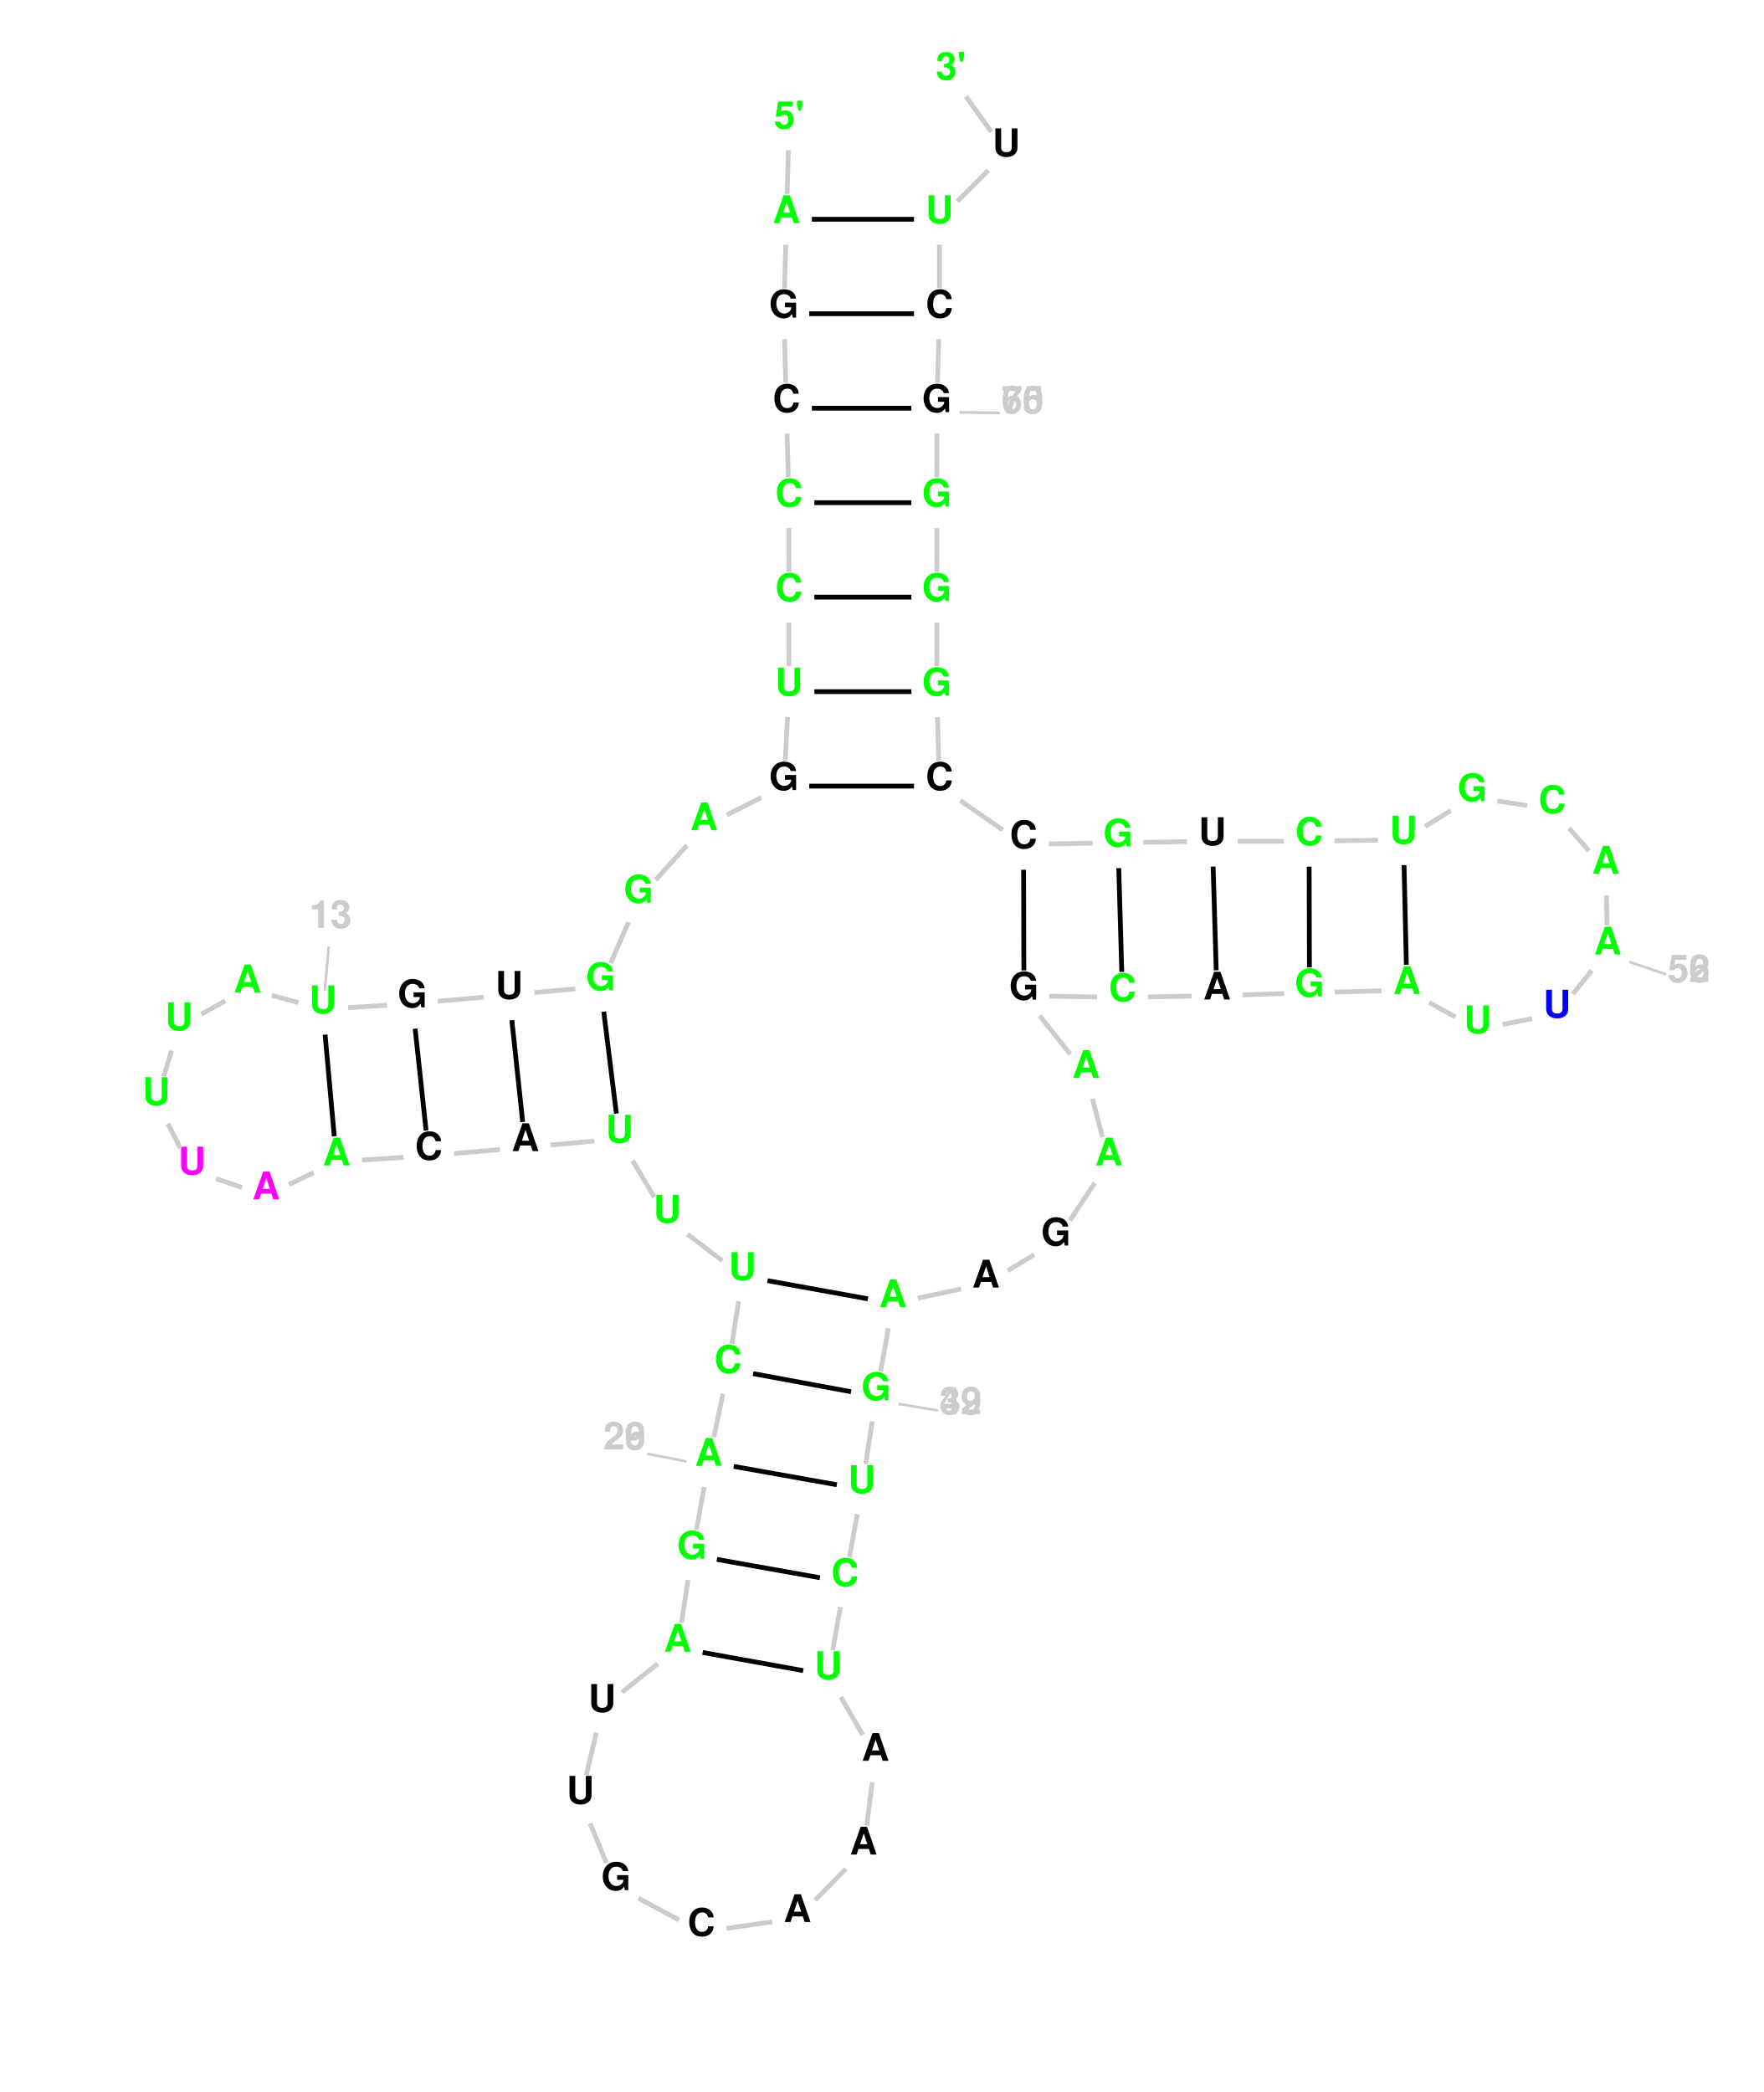
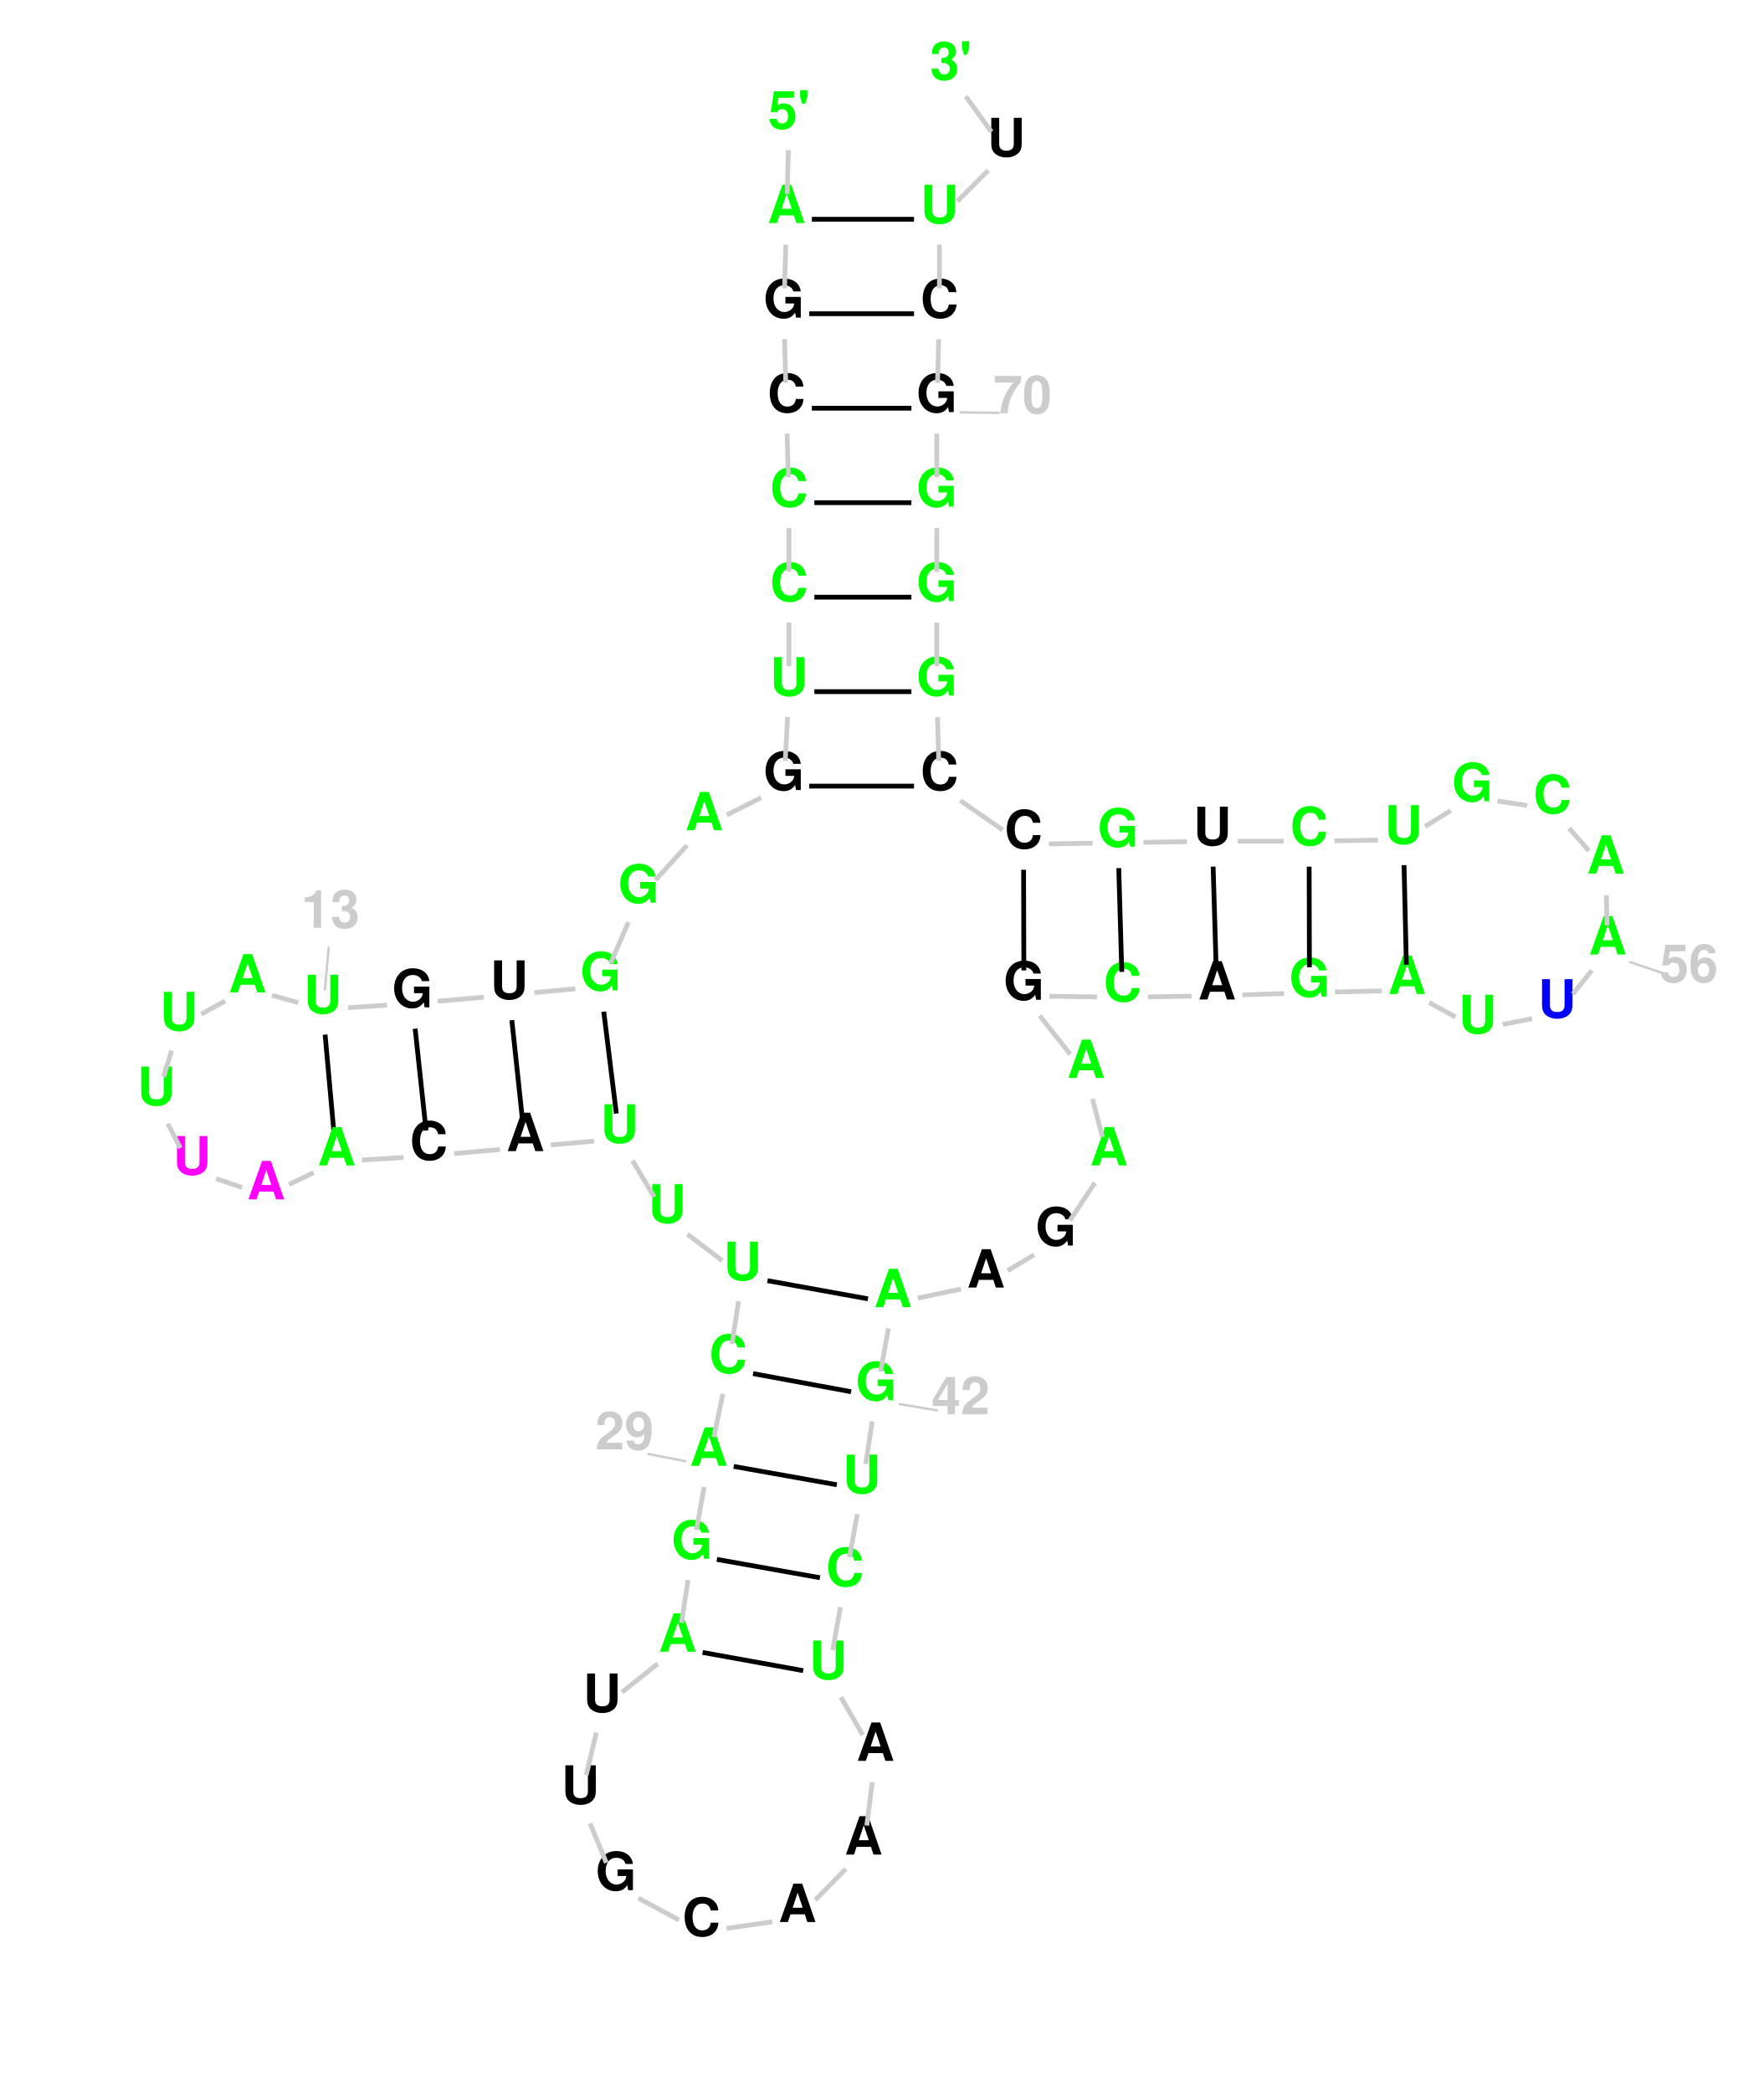
<svg xmlns="http://www.w3.org/2000/svg" width="564.568" height="669.596">
-   <g>
-     <style type="text/css">
+   <g id="r2dt-URS0000247C4D_392897-M_Cys">
+     <g>
+       <style type="text/css">

- 
- circle.red {stroke: rgb(255, 0, 255); fill: none; }
- circle.green {stroke: rgb(0, 255, 0); fill: none; }
- circle.blue {stroke: rgb(0, 0, 255); fill: none; }
- circle.black {stroke: rgb(0, 0, 0); fill: none; }
- circle.gray {stroke: rgb(204, 204, 204); fill: none; }
- circle.brown {stroke: rgb(211.65, 104.55, 30.6); fill: none; }
- line.red {stroke: rgb(255, 0, 255); stroke-width: 1.525; }
- line.green {stroke: rgb(0, 255, 0); stroke-width: 1.525; }
- line.blue {stroke: rgb(0, 0, 255); stroke-width: 1.525; }
- line.black {stroke: rgb(0, 0, 0); stroke-width: 1.525; }
- line.gray {stroke: rgb(204, 204, 204); stroke-width: 1.525; }
- line.brown {stroke: rgb(211.65, 104.55, 30.6); stroke-width: 1.525; }
- line {stroke: rgb(0, 0, 0); }
- text.red {fill: rgb(255, 0, 255); font-size: 12.197px; font-weight: bold; font-family: Helvetica; }
- text.green {fill: rgb(0, 255, 0); font-size: 12.197px; font-weight: bold; font-family: Helvetica; }
- text.blue {fill: rgb(0, 0, 255); font-size: 12.197px; font-weight: bold; font-family: Helvetica; }
- text.black {fill: rgb(0, 0, 0); font-size: 12.197px; font-weight: bold; font-family: Helvetica; }
- text.gray {fill: rgb(204, 204, 204); font-size: 12.197px; font-weight: bold; font-family: Helvetica; }
- text.brown {fill: rgb(211.65, 104.55, 30.6); font-size: 12.197px; font-weight: bold; font-family: Helvetica; }
- text {fill: rgb(0, 0, 0); font-size: 12.197px; font-weight: bold; font-family: Helvetica; text-anchor: middle; alignment-baseline: middle; }
- 
- .pseudoknot_connection{stroke-linecap: round; stroke-opacity: 0.2; stroke-width: 1.5; }
- .pseudoknot_segment1{stroke-linecap: round; stroke-opacity: 0.4; stroke-width: 12.197; }
- .pseudoknot_segment2{stroke-linecap: round; stroke-opacity: 0.4; stroke-width: 12.197; }
- line.numbering-line{stroke: rgb(204, 204, 204); stroke-width: 0.762; }
- line.predicted{stroke: rgb(0, 0, 0); stroke-dasharray: 2; }
- polyline{fill: none; stroke-linejoin: round; }
- sequential{visibility: hidden; }
- text.numbering-label{fill: rgb(204, 204, 204); }
+ #r2dt-URS0000247C4D_392897-M_Cys circle.red{stroke: rgb(255, 0, 255); fill: none; }#r2dt-URS0000247C4D_392897-M_Cys circle.green{stroke: rgb(0, 255, 0); fill: none; }#r2dt-URS0000247C4D_392897-M_Cys circle.blue{stroke: rgb(0, 0, 255); fill: none; }#r2dt-URS0000247C4D_392897-M_Cys circle.black{stroke: rgb(0, 0, 0); fill: none; }#r2dt-URS0000247C4D_392897-M_Cys circle.gray{stroke: rgb(204, 204, 204); fill: none; }#r2dt-URS0000247C4D_392897-M_Cys circle.brown{stroke: rgb(211.65, 104.55, 30.6); fill: none; }#r2dt-URS0000247C4D_392897-M_Cys line.red{stroke: rgb(255, 0, 255); stroke-width: 1.525; }#r2dt-URS0000247C4D_392897-M_Cys line.green{stroke: rgb(0, 255, 0); stroke-width: 1.525; }#r2dt-URS0000247C4D_392897-M_Cys line.blue{stroke: rgb(0, 0, 255); stroke-width: 1.525; }#r2dt-URS0000247C4D_392897-M_Cys line.black{stroke: rgb(0, 0, 0); stroke-width: 1.525; }#r2dt-URS0000247C4D_392897-M_Cys line.gray{stroke: rgb(204, 204, 204); stroke-width: 1.525; }#r2dt-URS0000247C4D_392897-M_Cys line.brown{stroke: rgb(211.65, 104.55, 30.6); stroke-width: 1.525; }#r2dt-URS0000247C4D_392897-M_Cys line{stroke: rgb(0, 0, 0); }#r2dt-URS0000247C4D_392897-M_Cys text.red{fill: rgb(255, 0, 255); font-size: 16.841px; font-weight: bold; font-family: Helvetica; }#r2dt-URS0000247C4D_392897-M_Cys text.green{fill: rgb(0, 255, 0); font-size: 16.841px; font-weight: bold; font-family: Helvetica; }#r2dt-URS0000247C4D_392897-M_Cys text.blue{fill: rgb(0, 0, 255); font-size: 16.841px; font-weight: bold; font-family: Helvetica; }#r2dt-URS0000247C4D_392897-M_Cys text.black{fill: rgb(0, 0, 0); font-size: 16.841px; font-weight: bold; font-family: Helvetica; }#r2dt-URS0000247C4D_392897-M_Cys text.gray{fill: rgb(204, 204, 204); font-size: 16.841px; font-weight: bold; font-family: Helvetica; }#r2dt-URS0000247C4D_392897-M_Cys text.brown{fill: rgb(211.65, 104.55, 30.6); font-size: 16.841px; font-weight: bold; font-family: Helvetica; }#r2dt-URS0000247C4D_392897-M_Cys text{fill: rgb(0, 0, 0); font-size: 16.841px; font-weight: bold; font-family: Helvetica; text-anchor: middle; alignment-baseline: middle; }#r2dt-URS0000247C4D_392897-M_Cys .pseudoknot_connection{stroke-linecap: round; stroke-opacity: 0.2; stroke-width: 1.5; }#r2dt-URS0000247C4D_392897-M_Cys .pseudoknot_segment1{stroke-linecap: round; stroke-opacity: 0.4; stroke-width: 12.197; }#r2dt-URS0000247C4D_392897-M_Cys .pseudoknot_segment2{stroke-linecap: round; stroke-opacity: 0.4; stroke-width: 12.197; }#r2dt-URS0000247C4D_392897-M_Cys .sequential{visibility: hidden; }#r2dt-URS0000247C4D_392897-M_Cys line.numbering-line{stroke: rgb(204, 204, 204); stroke-width: 0.762; }#r2dt-URS0000247C4D_392897-M_Cys line.predicted{stroke: rgb(0, 0, 0); stroke-dasharray: 2; }#r2dt-URS0000247C4D_392897-M_Cys polyline{fill: none; stroke-linejoin: round; }#r2dt-URS0000247C4D_392897-M_Cys text.numbering-label{fill: rgb(204, 204, 204); }

</style>
-   </g>
-   <g>
-     <text x="252.563" y="41.149" class="green">5'</text>
-   </g>
-   <g>
-     <text x="251.723" y="71.396" class="green">A</text>
-   </g>
-   <g>
-     <line x1="259.854" y1="70.177" x2="292.552" y2="70.177" class="black" />
-   </g>
-   <g>
-     <text x="250.883" y="101.636" class="black">G</text>
-   </g>
-   <g>
-     <line x1="259.014" y1="100.417" x2="292.552" y2="100.417" class="black" />
-   </g>
-   <g>
-     <text x="251.723" y="131.876" class="black">C</text>
-   </g>
-   <g>
-     <line x1="259.854" y1="130.657" x2="291.712" y2="130.657" class="black" />
-   </g>
-   <g>
-     <text x="252.523" y="162.116" class="green">C</text>
-   </g>
-   <g>
-     <line x1="260.654" y1="160.897" x2="291.712" y2="160.897" class="black" />
-   </g>
-   <g>
-     <text x="252.523" y="192.356" class="green">C</text>
-   </g>
-   <g>
-     <line x1="260.654" y1="191.137" x2="291.712" y2="191.137" class="black" />
-   </g>
-   <g>
-     <text x="252.523" y="222.596" class="green">U</text>
-   </g>
-   <g>
-     <line x1="260.654" y1="221.377" x2="291.712" y2="221.377" class="black" />
-   </g>
-   <g>
-     <text x="250.883" y="252.836" class="black">G</text>
-   </g>
-   <g>
-     <line x1="259.014" y1="251.617" x2="292.552" y2="251.617" class="black" />
-   </g>
-   <g>
-     <text x="225.363" y="265.756" class="green">A</text>
-   </g>
-   <g>
-     <text x="204.363" y="288.916" class="green">G</text>
-   </g>
-   <g>
-     <text x="192.243" y="316.956" class="green">G</text>
-   </g>
-   <g>
-     <line x1="193.243" y1="323.806" x2="197.283" y2="356.427" class="black" />
-   </g>
-   <g>
-     <text x="162.963" y="319.676" class="black">U</text>
-   </g>
-   <g>
-     <line x1="163.825" y1="326.542" x2="167.301" y2="359.131" class="black" />
-   </g>
-   <g>
-     <text x="132.003" y="322.396" class="black">G</text>
-   </g>
-   <g>
-     <line x1="132.872" y1="329.261" x2="136.374" y2="361.852" class="black" />
-   </g>
-   <g>
-     <text x="103.323" y="324.276" class="green">U</text>
-   </g>
-   <g>
-     <line x1="104.054" y1="331.155" x2="106.992" y2="363.718" class="black" />
-   </g>
-   <g>
-     <text x="105.774" y="296.943" class="numbering-label sequential">13</text>
-   </g>
-   <g>
-     <text x="105.774" y="296.943" class="numbering-label template">13</text>
-   </g>
-   <g>
-     <line x1="103.977" y1="316.988" x2="105.227" y2="303.042" class="numbering-line sequential" />
-   </g>
-   <g>
-     <line x1="103.977" y1="316.988" x2="105.227" y2="303.042" class="numbering-line template" />
-   </g>
-   <g>
-     <text x="79.198" y="317.661" class="green">A</text>
-   </g>
-   <g>
-     <text x="57.289" y="329.737" class="green">U</text>
-   </g>
-   <g>
-     <text x="50" y="353.667" class="green">U</text>
-   </g>
-   <g>
-     <text x="61.456" y="375.905" class="red">U</text>
-   </g>
-   <g>
-     <text x="85.172" y="383.863" class="red">A</text>
-   </g>
-   <g>
-     <text x="107.723" y="373.036" class="green">A</text>
-   </g>
-   <g>
-     <text x="137.243" y="371.156" class="black">C</text>
-   </g>
-   <g>
-     <text x="168.163" y="368.436" class="black">A</text>
-   </g>
-   <g>
-     <text x="198.283" y="365.716" class="green">U</text>
-   </g>
-   <g>
-     <text x="213.563" y="391.316" class="green">U</text>
-   </g>
-   <g>
-     <text x="237.643" y="409.676" class="green">U</text>
-   </g>
-   <g>
-     <line x1="245.644" y1="409.905" x2="277.802" y2="415.728" class="black" />
-   </g>
-   <g>
-     <text x="233.043" y="439.396" class="green">C</text>
-   </g>
-   <g>
-     <line x1="241.039" y1="439.656" x2="272.407" y2="445.458" class="black" />
-   </g>
-   <g>
-     <text x="226.843" y="469.156" class="green">A</text>
-   </g>
-   <g>
-     <line x1="234.849" y1="469.361" x2="267.838" y2="475.232" class="black" />
-   </g>
-   <g>
-     <text x="199.907" y="463.907" class="numbering-label sequential">26</text>
-   </g>
-   <g>
-     <text x="199.907" y="463.907" class="numbering-label template">29</text>
-   </g>
-   <g>
-     <line x1="219.66" y1="467.756" x2="207.225" y2="465.333" class="numbering-line sequential" />
-   </g>
-   <g>
-     <line x1="219.66" y1="467.756" x2="207.225" y2="465.333" class="numbering-line template" />
-   </g>
-   <g>
-     <text x="221.443" y="498.916" class="green">G</text>
-   </g>
-   <g>
-     <line x1="229.449" y1="499.121" x2="262.438" y2="504.992" class="black" />
-   </g>
-   <g>
-     <text x="216.883" y="528.676" class="green">A</text>
-   </g>
-   <g>
-     <line x1="224.884" y1="528.904" x2="257.082" y2="534.729" class="black" />
-   </g>
-   <g>
-     <text x="192.723" y="547.916" class="black">U</text>
-   </g>
-   <g>
-     <text x="185.763" y="577.316" class="black">U</text>
-   </g>
-   <g>
-     <text x="197.163" y="604.956" class="black">G</text>
-   </g>
-   <g>
-     <text x="224.483" y="619.596" class="black">C</text>
-   </g>
-   <g>
-     <text x="255.243" y="615.196" class="black">A</text>
-   </g>
-   <g>
-     <text x="276.403" y="593.596" class="black">A</text>
-   </g>
-   <g>
-     <text x="280.203" y="563.596" class="black">A</text>
-   </g>
-   <g>
-     <text x="265.083" y="537.396" class="green">U</text>
-   </g>
-   <g>
-     <text x="270.443" y="507.636" class="green">C</text>
-   </g>
-   <g>
-     <text x="275.843" y="477.876" class="green">U</text>
-   </g>
-   <g>
-     <text x="280.403" y="448.156" class="green">G</text>
-   </g>
-   <g>
-     <text x="307.469" y="452.689" class="numbering-label sequential">39</text>
-   </g>
-   <g>
-     <text x="307.469" y="452.689" class="numbering-label template">42</text>
-   </g>
-   <g>
-     <line x1="287.621" y1="449.365" x2="300.151" y2="451.463" class="numbering-line sequential" />
-   </g>
-   <g>
-     <line x1="287.621" y1="449.365" x2="300.151" y2="451.463" class="numbering-line template" />
-   </g>
-   <g>
-     <text x="285.803" y="418.396" class="green">A</text>
-   </g>
-   <g>
-     <text x="315.563" y="412.116" class="black">A</text>
-   </g>
-   <g>
-     <text x="337.963" y="398.636" class="black">G</text>
-   </g>
-   <g>
-     <text x="354.923" y="373.036" class="green">A</text>
-   </g>
-   <g>
-     <text x="347.603" y="345.036" class="green">A</text>
-   </g>
-   <g>
-     <text x="327.723" y="319.956" class="black">G</text>
-   </g>
-   <g>
-     <line x1="327.703" y1="310.605" x2="327.623" y2="278.388" class="black" />
-   </g>
-   <g>
-     <text x="359.283" y="320.436" class="green">C</text>
-   </g>
-   <g>
-     <line x1="359.047" y1="311.089" x2="358.08" y2="277.864" class="black" />
-   </g>
-   <g>
-     <text x="389.523" y="319.916" class="black">A</text>
-   </g>
-   <g>
-     <line x1="389.28" y1="310.569" x2="388.286" y2="277.384" class="black" />
-   </g>
-   <g>
-     <text x="419.123" y="318.956" class="green">G</text>
-   </g>
-   <g>
-     <line x1="419.103" y1="309.605" x2="419.023" y2="277.388" class="black" />
-   </g>
-   <g>
-     <text x="450.323" y="318.156" class="green">A</text>
-   </g>
-   <g>
-     <line x1="450.134" y1="308.808" x2="449.392" y2="276.906" class="black" />
-   </g>
-   <g>
-     <text x="472.967" y="330.691" class="green">U</text>
-   </g>
-   <g>
-     <text x="498.362" y="325.693" class="blue">U</text>
-   </g>
-   <g>
-     <text x="514.568" y="305.514" class="green">A</text>
-   </g>
-   <g>
-     <text x="540.559" y="314.32" class="numbering-label sequential">52</text>
-   </g>
-   <g>
-     <text x="540.559" y="314.32" class="numbering-label template">56</text>
-   </g>
-   <g>
-     <line x1="521.499" y1="307.862" x2="533.241" y2="311.841" class="numbering-line sequential" />
-   </g>
-   <g>
-     <line x1="521.499" y1="307.862" x2="533.241" y2="311.841" class="numbering-line template" />
-   </g>
-   <g>
-     <text x="513.966" y="279.639" class="green">A</text>
-   </g>
-   <g>
-     <text x="496.839" y="260.234" class="green">C</text>
-   </g>
-   <g>
-     <text x="471.24" y="256.423" class="green">G</text>
-   </g>
-   <g>
-     <text x="449.203" y="269.996" class="green">U</text>
-   </g>
-   <g>
-     <text x="419.003" y="270.476" class="green">C</text>
-   </g>
-   <g>
-     <text x="388.043" y="270.476" class="black">U</text>
-   </g>
-   <g>
-     <text x="357.843" y="270.956" class="green">G</text>
-   </g>
-   <g>
-     <text x="327.603" y="271.476" class="black">C</text>
-   </g>
-   <g>
-     <text x="300.683" y="252.836" class="black">C</text>
-   </g>
-   <g>
-     <text x="299.843" y="222.596" class="green">G</text>
-   </g>
-   <g>
-     <text x="299.843" y="192.356" class="green">G</text>
-   </g>
-   <g>
-     <text x="299.843" y="162.116" class="green">G</text>
-   </g>
-   <g>
-     <text x="299.843" y="131.876" class="black">G</text>
-   </g>
-   <g>
-     <text x="327.283" y="132.257" class="numbering-label sequential">65</text>
-   </g>
-   <g>
-     <text x="327.283" y="132.257" class="numbering-label template">70</text>
-   </g>
-   <g>
-     <line x1="307.16" y1="131.978" x2="319.965" y2="132.156" class="numbering-line sequential" />
-   </g>
-   <g>
-     <line x1="307.16" y1="131.978" x2="319.965" y2="132.156" class="numbering-line template" />
-   </g>
-   <g>
-     <text x="300.683" y="101.636" class="black">C</text>
-   </g>
-   <g>
-     <text x="300.683" y="71.396" class="green">U</text>
-   </g>
-   <g>
-     <text x="322.079" y="50" class="black">U</text>
-   </g>
-   <g>
-     <text x="304.357" y="25.474" class="green">3'</text>
-   </g>
-   <g>
-     <line x1="252.337" y1="48.057" x2="251.949" y2="62.049" class="gray" />
-   </g>
-   <g>
-     <line x1="251.497" y1="78.305" x2="251.109" y2="92.289" class="gray" />
-   </g>
-   <g>
-     <line x1="251.109" y1="108.545" x2="251.497" y2="122.529" class="gray" />
-   </g>
-   <g>
-     <line x1="251.938" y1="138.785" x2="252.308" y2="152.768" class="gray" />
-   </g>
-   <g>
-     <line x1="252.523" y1="169.028" x2="252.523" y2="183.005" class="gray" />
-   </g>
-   <g>
-     <line x1="252.523" y1="199.268" x2="252.523" y2="213.245" class="gray" />
-   </g>
-   <g>
-     <line x1="252.083" y1="229.496" x2="251.323" y2="243.497" class="gray" />
-   </g>
-   <g>
-     <line x1="243.629" y1="255.289" x2="232.618" y2="260.864" class="gray" />
-   </g>
-   <g>
-     <line x1="219.901" y1="270.56" x2="209.825" y2="281.673" class="gray" />
-   </g>
-   <g>
-     <line x1="201.137" y1="295.161" x2="195.469" y2="308.273" class="gray" />
-   </g>
-   <g>
-     <line x1="184.147" y1="316.489" x2="171.059" y2="317.705" class="gray" />
-   </g>
-   <g>
-     <line x1="154.863" y1="319.168" x2="140.103" y2="320.465" class="gray" />
-   </g>
-   <g>
-     <line x1="123.889" y1="321.709" x2="111.437" y2="322.525" class="gray" />
-   </g>
-   <g>
-     <line x1="95.481" y1="320.906" x2="87.04" y2="318.592" class="gray" />
-   </g>
-   <g>
-     <line x1="72.077" y1="320.367" x2="64.411" y2="324.592" class="gray" />
-   </g>
-   <g>
-     <line x1="54.92" y1="336.295" x2="52.369" y2="344.669" class="gray" />
-   </g>
-   <g>
-     <line x1="53.724" y1="359.675" x2="57.732" y2="367.457" class="gray" />
-   </g>
-   <g>
-     <line x1="69.165" y1="377.272" x2="77.463" y2="380.057" class="gray" />
-   </g>
-   <g>
-     <line x1="92.502" y1="379.124" x2="100.393" y2="375.336" class="gray" />
-   </g>
-   <g>
-     <line x1="115.838" y1="371.3" x2="129.128" y2="370.453" class="gray" />
-   </g>
-   <g>
-     <line x1="145.343" y1="369.224" x2="160.063" y2="367.929" class="gray" />
-   </g>
-   <g>
-     <line x1="176.261" y1="366.485" x2="190.185" y2="365.228" class="gray" />
-   </g>
-   <g>
-     <line x1="202.45" y1="371.479" x2="209.396" y2="383.115" class="gray" />
-   </g>
-   <g>
-     <line x1="220.029" y1="395.027" x2="231.177" y2="403.527" class="gray" />
-   </g>
-   <g>
-     <line x1="236.399" y1="416.492" x2="234.287" y2="430.141" class="gray" />
-   </g>
-   <g>
-     <line x1="231.385" y1="446.137" x2="228.501" y2="459.976" class="gray" />
-   </g>
-   <g>
-     <line x1="225.391" y1="475.937" x2="222.895" y2="489.696" class="gray" />
-   </g>
-   <g>
-     <line x1="220.212" y1="505.734" x2="218.115" y2="519.419" class="gray" />
-   </g>
-   <g>
-     <line x1="210.522" y1="532.522" x2="199.084" y2="541.631" class="gray" />
-   </g>
-   <g>
-     <line x1="190.85" y1="554.609" x2="187.636" y2="568.184" class="gray" />
-   </g>
-   <g>
-     <line x1="188.863" y1="583.614" x2="194.063" y2="596.22" class="gray" />
-   </g>
-   <g>
-     <line x1="204.33" y1="607.577" x2="217.316" y2="614.536" class="gray" />
-   </g>
-   <g>
-     <line x1="232.532" y1="617.225" x2="247.194" y2="615.128" class="gray" />
-   </g>
-   <g>
-     <line x1="260.933" y1="608.168" x2="270.713" y2="598.185" class="gray" />
-   </g>
-   <g>
-     <line x1="277.425" y1="584.31" x2="279.181" y2="570.443" class="gray" />
-   </g>
-   <g>
-     <line x1="276.139" y1="555.334" x2="269.147" y2="543.219" class="gray" />
-   </g>
-   <g>
-     <line x1="266.524" y1="528.174" x2="269.002" y2="514.419" class="gray" />
-   </g>
-   <g>
-     <line x1="271.895" y1="498.416" x2="274.391" y2="484.657" class="gray" />
-   </g>
-   <g>
-     <line x1="277.076" y1="468.62" x2="279.17" y2="454.974" class="gray" />
-   </g>
-   <g>
-     <line x1="281.855" y1="438.936" x2="284.351" y2="425.177" class="gray" />
-   </g>
-   <g>
-     <line x1="293.759" y1="415.498" x2="307.607" y2="412.576" class="gray" />
-   </g>
-   <g>
-     <line x1="322.53" y1="406.704" x2="330.996" y2="401.609" class="gray" />
-   </g>
-   <g>
-     <line x1="342.454" y1="390.638" x2="350.432" y2="378.595" class="gray" />
-   </g>
-   <g>
-     <line x1="352.866" y1="363.95" x2="349.66" y2="351.684" class="gray" />
-   </g>
-   <g>
-     <line x1="342.552" y1="337.445" x2="332.774" y2="325.109" class="gray" />
-   </g>
-   <g>
-     <line x1="335.853" y1="318.86" x2="351.153" y2="319.093" class="gray" />
-   </g>
-   <g>
-     <line x1="367.413" y1="319.077" x2="381.393" y2="318.836" class="gray" />
-   </g>
-   <g>
-     <line x1="397.65" y1="318.433" x2="410.996" y2="318" class="gray" />
-   </g>
-   <g>
-     <line x1="427.252" y1="317.528" x2="442.195" y2="317.145" class="gray" />
-   </g>
-   <g>
-     <line x1="457.437" y1="320.875" x2="465.853" y2="325.533" class="gray" />
-   </g>
-   <g>
-     <line x1="480.945" y1="327.901" x2="490.383" y2="326.044" class="gray" />
-   </g>
-   <g>
-     <line x1="503.453" y1="318.134" x2="509.476" y2="310.634" class="gray" />
-   </g>
-   <g>
-     <line x1="514.379" y1="296.165" x2="514.155" y2="286.548" class="gray" />
-   </g>
-   <g>
-     <line x1="508.585" y1="272.323" x2="502.22" y2="265.111" class="gray" />
-   </g>
-   <g>
-     <line x1="488.797" y1="257.817" x2="479.282" y2="256.401" class="gray" />
-   </g>
-   <g>
-     <line x1="464.317" y1="259.467" x2="456.126" y2="264.512" class="gray" />
-   </g>
-   <g>
-     <line x1="441.073" y1="268.906" x2="427.133" y2="269.127" class="gray" />
-   </g>
-   <g>
-     <line x1="410.872" y1="269.257" x2="396.174" y2="269.257" class="gray" />
-   </g>
-   <g>
-     <line x1="379.913" y1="269.386" x2="365.973" y2="269.607" class="gray" />
-   </g>
-   <g>
-     <line x1="349.713" y1="269.876" x2="335.733" y2="270.117" class="gray" />
-   </g>
-   <g>
-     <line x1="320.918" y1="265.628" x2="307.368" y2="256.246" class="gray" />
-   </g>
-   <g>
-     <line x1="300.457" y1="243.489" x2="300.069" y2="229.505" class="gray" />
-   </g>
-   <g>
-     <line x1="299.843" y1="213.245" x2="299.843" y2="199.268" class="gray" />
-   </g>
-   <g>
-     <line x1="299.843" y1="183.005" x2="299.843" y2="169.028" class="gray" />
-   </g>
-   <g>
-     <line x1="299.843" y1="152.765" x2="299.843" y2="138.788" class="gray" />
-   </g>
-   <g>
-     <line x1="300.069" y1="122.529" x2="300.457" y2="108.545" class="gray" />
-   </g>
-   <g>
-     <line x1="300.683" y1="92.285" x2="300.683" y2="78.308" class="gray" />
-   </g>
-   <g>
-     <line x1="306.433" y1="64.427" x2="316.33" y2="54.53" class="gray" />
-   </g>
-   <g>
-     <line x1="317.317" y1="42.19" x2="309.119" y2="30.845" class="gray" />
+     </g>
+     <g>
+       <text x="252.563" y="41.149" class="green">5'</text>
+     </g>
+     <g>
+       <text x="251.723" y="71.396" class="green">A</text>
+     </g>
+     <g>
+       <line x1="259.854" y1="70.177" x2="292.552" y2="70.177" class="black" />
+     </g>
+     <g>
+       <text x="250.883" y="101.636" class="black">G</text>
+     </g>
+     <g>
+       <line x1="259.014" y1="100.417" x2="292.552" y2="100.417" class="black" />
+     </g>
+     <g>
+       <text x="251.723" y="131.876" class="black">C</text>
+     </g>
+     <g>
+       <line x1="259.854" y1="130.657" x2="291.712" y2="130.657" class="black" />
+     </g>
+     <g>
+       <text x="252.523" y="162.116" class="green">C</text>
+     </g>
+     <g>
+       <line x1="260.654" y1="160.897" x2="291.712" y2="160.897" class="black" />
+     </g>
+     <g>
+       <text x="252.523" y="192.356" class="green">C</text>
+     </g>
+     <g>
+       <line x1="260.654" y1="191.137" x2="291.712" y2="191.137" class="black" />
+     </g>
+     <g>
+       <text x="252.523" y="222.596" class="green">U</text>
+     </g>
+     <g>
+       <line x1="260.654" y1="221.377" x2="291.712" y2="221.377" class="black" />
+     </g>
+     <g>
+       <text x="250.883" y="252.836" class="black">G</text>
+     </g>
+     <g>
+       <line x1="259.014" y1="251.617" x2="292.552" y2="251.617" class="black" />
+     </g>
+     <g>
+       <text x="225.363" y="265.756" class="green">A</text>
+     </g>
+     <g>
+       <text x="204.363" y="288.916" class="green">G</text>
+     </g>
+     <g>
+       <text x="192.243" y="316.956" class="green">G</text>
+     </g>
+     <g>
+       <line x1="193.243" y1="323.806" x2="197.283" y2="356.427" class="black" />
+     </g>
+     <g>
+       <text x="162.963" y="319.676" class="black">U</text>
+     </g>
+     <g>
+       <line x1="163.825" y1="326.542" x2="167.301" y2="359.131" class="black" />
+     </g>
+     <g>
+       <text x="132.003" y="322.396" class="black">G</text>
+     </g>
+     <g>
+       <line x1="132.872" y1="329.261" x2="136.374" y2="361.852" class="black" />
+     </g>
+     <g>
+       <text x="103.323" y="324.276" class="green">U</text>
+     </g>
+     <g>
+       <line x1="104.054" y1="331.155" x2="106.992" y2="363.718" class="black" />
+     </g>
+     <g>
+       <text x="105.774" y="296.943" class="numbering-label sequential">13</text>
+     </g>
+     <g>
+       <text x="105.774" y="296.943" class="numbering-label template">13</text>
+     </g>
+     <g>
+       <line x1="103.977" y1="316.988" x2="105.227" y2="303.042" class="numbering-line sequential" />
+     </g>
+     <g>
+       <line x1="103.977" y1="316.988" x2="105.227" y2="303.042" class="numbering-line template" />
+     </g>
+     <g>
+       <text x="79.198" y="317.661" class="green">A</text>
+     </g>
+     <g>
+       <text x="57.289" y="329.737" class="green">U</text>
+     </g>
+     <g>
+       <text x="50" y="353.667" class="green">U</text>
+     </g>
+     <g>
+       <text x="61.456" y="375.905" class="red">U</text>
+     </g>
+     <g>
+       <text x="85.172" y="383.863" class="red">A</text>
+     </g>
+     <g>
+       <text x="107.723" y="373.036" class="green">A</text>
+     </g>
+     <g>
+       <text x="137.243" y="371.156" class="black">C</text>
+     </g>
+     <g>
+       <text x="168.163" y="368.436" class="black">A</text>
+     </g>
+     <g>
+       <text x="198.283" y="365.716" class="green">U</text>
+     </g>
+     <g>
+       <text x="213.563" y="391.316" class="green">U</text>
+     </g>
+     <g>
+       <text x="237.643" y="409.676" class="green">U</text>
+     </g>
+     <g>
+       <line x1="245.644" y1="409.905" x2="277.802" y2="415.728" class="black" />
+     </g>
+     <g>
+       <text x="233.043" y="439.396" class="green">C</text>
+     </g>
+     <g>
+       <line x1="241.039" y1="439.656" x2="272.407" y2="445.458" class="black" />
+     </g>
+     <g>
+       <text x="226.843" y="469.156" class="green">A</text>
+     </g>
+     <g>
+       <line x1="234.849" y1="469.361" x2="267.838" y2="475.232" class="black" />
+     </g>
+     <g>
+       <text x="199.907" y="463.907" class="numbering-label sequential">26</text>
+     </g>
+     <g>
+       <text x="199.907" y="463.907" class="numbering-label template">29</text>
+     </g>
+     <g>
+       <line x1="219.66" y1="467.756" x2="207.225" y2="465.333" class="numbering-line sequential" />
+     </g>
+     <g>
+       <line x1="219.66" y1="467.756" x2="207.225" y2="465.333" class="numbering-line template" />
+     </g>
+     <g>
+       <text x="221.443" y="498.916" class="green">G</text>
+     </g>
+     <g>
+       <line x1="229.449" y1="499.121" x2="262.438" y2="504.992" class="black" />
+     </g>
+     <g>
+       <text x="216.883" y="528.676" class="green">A</text>
+     </g>
+     <g>
+       <line x1="224.884" y1="528.904" x2="257.082" y2="534.729" class="black" />
+     </g>
+     <g>
+       <text x="192.723" y="547.916" class="black">U</text>
+     </g>
+     <g>
+       <text x="185.763" y="577.316" class="black">U</text>
+     </g>
+     <g>
+       <text x="197.163" y="604.956" class="black">G</text>
+     </g>
+     <g>
+       <text x="224.483" y="619.596" class="black">C</text>
+     </g>
+     <g>
+       <text x="255.243" y="615.196" class="black">A</text>
+     </g>
+     <g>
+       <text x="276.403" y="593.596" class="black">A</text>
+     </g>
+     <g>
+       <text x="280.203" y="563.596" class="black">A</text>
+     </g>
+     <g>
+       <text x="265.083" y="537.396" class="green">U</text>
+     </g>
+     <g>
+       <text x="270.443" y="507.636" class="green">C</text>
+     </g>
+     <g>
+       <text x="275.843" y="477.876" class="green">U</text>
+     </g>
+     <g>
+       <text x="280.403" y="448.156" class="green">G</text>
+     </g>
+     <g>
+       <text x="307.469" y="452.689" class="numbering-label sequential">39</text>
+     </g>
+     <g>
+       <text x="307.469" y="452.689" class="numbering-label template">42</text>
+     </g>
+     <g>
+       <line x1="287.621" y1="449.365" x2="300.151" y2="451.463" class="numbering-line sequential" />
+     </g>
+     <g>
+       <line x1="287.621" y1="449.365" x2="300.151" y2="451.463" class="numbering-line template" />
+     </g>
+     <g>
+       <text x="285.803" y="418.396" class="green">A</text>
+     </g>
+     <g>
+       <text x="315.563" y="412.116" class="black">A</text>
+     </g>
+     <g>
+       <text x="337.963" y="398.636" class="black">G</text>
+     </g>
+     <g>
+       <text x="354.923" y="373.036" class="green">A</text>
+     </g>
+     <g>
+       <text x="347.603" y="345.036" class="green">A</text>
+     </g>
+     <g>
+       <text x="327.723" y="319.956" class="black">G</text>
+     </g>
+     <g>
+       <line x1="327.703" y1="310.605" x2="327.623" y2="278.388" class="black" />
+     </g>
+     <g>
+       <text x="359.283" y="320.436" class="green">C</text>
+     </g>
+     <g>
+       <line x1="359.047" y1="311.089" x2="358.08" y2="277.864" class="black" />
+     </g>
+     <g>
+       <text x="389.523" y="319.916" class="black">A</text>
+     </g>
+     <g>
+       <line x1="389.28" y1="310.569" x2="388.286" y2="277.384" class="black" />
+     </g>
+     <g>
+       <text x="419.123" y="318.956" class="green">G</text>
+     </g>
+     <g>
+       <line x1="419.103" y1="309.605" x2="419.023" y2="277.388" class="black" />
+     </g>
+     <g>
+       <text x="450.323" y="318.156" class="green">A</text>
+     </g>
+     <g>
+       <line x1="450.134" y1="308.808" x2="449.392" y2="276.906" class="black" />
+     </g>
+     <g>
+       <text x="472.967" y="330.691" class="green">U</text>
+     </g>
+     <g>
+       <text x="498.362" y="325.693" class="blue">U</text>
+     </g>
+     <g>
+       <text x="514.568" y="305.514" class="green">A</text>
+     </g>
+     <g>
+       <text x="540.559" y="314.32" class="numbering-label sequential">52</text>
+     </g>
+     <g>
+       <text x="540.559" y="314.32" class="numbering-label template">56</text>
+     </g>
+     <g>
+       <line x1="521.499" y1="307.862" x2="533.241" y2="311.841" class="numbering-line sequential" />
+     </g>
+     <g>
+       <line x1="521.499" y1="307.862" x2="533.241" y2="311.841" class="numbering-line template" />
+     </g>
+     <g>
+       <text x="513.966" y="279.639" class="green">A</text>
+     </g>
+     <g>
+       <text x="496.839" y="260.234" class="green">C</text>
+     </g>
+     <g>
+       <text x="471.24" y="256.423" class="green">G</text>
+     </g>
+     <g>
+       <text x="449.203" y="269.996" class="green">U</text>
+     </g>
+     <g>
+       <text x="419.003" y="270.476" class="green">C</text>
+     </g>
+     <g>
+       <text x="388.043" y="270.476" class="black">U</text>
+     </g>
+     <g>
+       <text x="357.843" y="270.956" class="green">G</text>
+     </g>
+     <g>
+       <text x="327.603" y="271.476" class="black">C</text>
+     </g>
+     <g>
+       <text x="300.683" y="252.836" class="black">C</text>
+     </g>
+     <g>
+       <text x="299.843" y="222.596" class="green">G</text>
+     </g>
+     <g>
+       <text x="299.843" y="192.356" class="green">G</text>
+     </g>
+     <g>
+       <text x="299.843" y="162.116" class="green">G</text>
+     </g>
+     <g>
+       <text x="299.843" y="131.876" class="black">G</text>
+     </g>
+     <g>
+       <text x="327.283" y="132.257" class="numbering-label sequential">65</text>
+     </g>
+     <g>
+       <text x="327.283" y="132.257" class="numbering-label template">70</text>
+     </g>
+     <g>
+       <line x1="307.16" y1="131.978" x2="319.965" y2="132.156" class="numbering-line sequential" />
+     </g>
+     <g>
+       <line x1="307.16" y1="131.978" x2="319.965" y2="132.156" class="numbering-line template" />
+     </g>
+     <g>
+       <text x="300.683" y="101.636" class="black">C</text>
+     </g>
+     <g>
+       <text x="300.683" y="71.396" class="green">U</text>
+     </g>
+     <g>
+       <text x="322.079" y="50" class="black">U</text>
+     </g>
+     <g>
+       <text x="304.357" y="25.474" class="green">3'</text>
+     </g>
+     <g>
+       <line x1="252.337" y1="48.057" x2="251.949" y2="62.049" class="gray" />
+     </g>
+     <g>
+       <line x1="251.497" y1="78.305" x2="251.109" y2="92.289" class="gray" />
+     </g>
+     <g>
+       <line x1="251.109" y1="108.545" x2="251.497" y2="122.529" class="gray" />
+     </g>
+     <g>
+       <line x1="251.938" y1="138.785" x2="252.308" y2="152.768" class="gray" />
+     </g>
+     <g>
+       <line x1="252.523" y1="169.028" x2="252.523" y2="183.005" class="gray" />
+     </g>
+     <g>
+       <line x1="252.523" y1="199.268" x2="252.523" y2="213.245" class="gray" />
+     </g>
+     <g>
+       <line x1="252.083" y1="229.496" x2="251.323" y2="243.497" class="gray" />
+     </g>
+     <g>
+       <line x1="243.629" y1="255.289" x2="232.618" y2="260.864" class="gray" />
+     </g>
+     <g>
+       <line x1="219.901" y1="270.56" x2="209.825" y2="281.673" class="gray" />
+     </g>
+     <g>
+       <line x1="201.137" y1="295.161" x2="195.469" y2="308.273" class="gray" />
+     </g>
+     <g>
+       <line x1="184.147" y1="316.489" x2="171.059" y2="317.705" class="gray" />
+     </g>
+     <g>
+       <line x1="154.863" y1="319.168" x2="140.103" y2="320.465" class="gray" />
+     </g>
+     <g>
+       <line x1="123.889" y1="321.709" x2="111.437" y2="322.525" class="gray" />
+     </g>
+     <g>
+       <line x1="95.481" y1="320.906" x2="87.04" y2="318.592" class="gray" />
+     </g>
+     <g>
+       <line x1="72.077" y1="320.367" x2="64.411" y2="324.592" class="gray" />
+     </g>
+     <g>
+       <line x1="54.92" y1="336.295" x2="52.369" y2="344.669" class="gray" />
+     </g>
+     <g>
+       <line x1="53.724" y1="359.675" x2="57.732" y2="367.457" class="gray" />
+     </g>
+     <g>
+       <line x1="69.165" y1="377.272" x2="77.463" y2="380.057" class="gray" />
+     </g>
+     <g>
+       <line x1="92.502" y1="379.124" x2="100.393" y2="375.336" class="gray" />
+     </g>
+     <g>
+       <line x1="115.838" y1="371.3" x2="129.128" y2="370.453" class="gray" />
+     </g>
+     <g>
+       <line x1="145.343" y1="369.224" x2="160.063" y2="367.929" class="gray" />
+     </g>
+     <g>
+       <line x1="176.261" y1="366.485" x2="190.185" y2="365.228" class="gray" />
+     </g>
+     <g>
+       <line x1="202.45" y1="371.479" x2="209.396" y2="383.115" class="gray" />
+     </g>
+     <g>
+       <line x1="220.029" y1="395.027" x2="231.177" y2="403.527" class="gray" />
+     </g>
+     <g>
+       <line x1="236.399" y1="416.492" x2="234.287" y2="430.141" class="gray" />
+     </g>
+     <g>
+       <line x1="231.385" y1="446.137" x2="228.501" y2="459.976" class="gray" />
+     </g>
+     <g>
+       <line x1="225.391" y1="475.937" x2="222.895" y2="489.696" class="gray" />
+     </g>
+     <g>
+       <line x1="220.212" y1="505.734" x2="218.115" y2="519.419" class="gray" />
+     </g>
+     <g>
+       <line x1="210.522" y1="532.522" x2="199.084" y2="541.631" class="gray" />
+     </g>
+     <g>
+       <line x1="190.85" y1="554.609" x2="187.636" y2="568.184" class="gray" />
+     </g>
+     <g>
+       <line x1="188.863" y1="583.614" x2="194.063" y2="596.22" class="gray" />
+     </g>
+     <g>
+       <line x1="204.33" y1="607.577" x2="217.316" y2="614.536" class="gray" />
+     </g>
+     <g>
+       <line x1="232.532" y1="617.225" x2="247.194" y2="615.128" class="gray" />
+     </g>
+     <g>
+       <line x1="260.933" y1="608.168" x2="270.713" y2="598.185" class="gray" />
+     </g>
+     <g>
+       <line x1="277.425" y1="584.31" x2="279.181" y2="570.443" class="gray" />
+     </g>
+     <g>
+       <line x1="276.139" y1="555.334" x2="269.147" y2="543.219" class="gray" />
+     </g>
+     <g>
+       <line x1="266.524" y1="528.174" x2="269.002" y2="514.419" class="gray" />
+     </g>
+     <g>
+       <line x1="271.895" y1="498.416" x2="274.391" y2="484.657" class="gray" />
+     </g>
+     <g>
+       <line x1="277.076" y1="468.62" x2="279.17" y2="454.974" class="gray" />
+     </g>
+     <g>
+       <line x1="281.855" y1="438.936" x2="284.351" y2="425.177" class="gray" />
+     </g>
+     <g>
+       <line x1="293.759" y1="415.498" x2="307.607" y2="412.576" class="gray" />
+     </g>
+     <g>
+       <line x1="322.53" y1="406.704" x2="330.996" y2="401.609" class="gray" />
+     </g>
+     <g>
+       <line x1="342.454" y1="390.638" x2="350.432" y2="378.595" class="gray" />
+     </g>
+     <g>
+       <line x1="352.866" y1="363.95" x2="349.66" y2="351.684" class="gray" />
+     </g>
+     <g>
+       <line x1="342.552" y1="337.445" x2="332.774" y2="325.109" class="gray" />
+     </g>
+     <g>
+       <line x1="335.853" y1="318.86" x2="351.153" y2="319.093" class="gray" />
+     </g>
+     <g>
+       <line x1="367.413" y1="319.077" x2="381.393" y2="318.836" class="gray" />
+     </g>
+     <g>
+       <line x1="397.65" y1="318.433" x2="410.996" y2="318" class="gray" />
+     </g>
+     <g>
+       <line x1="427.252" y1="317.528" x2="442.195" y2="317.145" class="gray" />
+     </g>
+     <g>
+       <line x1="457.437" y1="320.875" x2="465.853" y2="325.533" class="gray" />
+     </g>
+     <g>
+       <line x1="480.945" y1="327.901" x2="490.383" y2="326.044" class="gray" />
+     </g>
+     <g>
+       <line x1="503.453" y1="318.134" x2="509.476" y2="310.634" class="gray" />
+     </g>
+     <g>
+       <line x1="514.379" y1="296.165" x2="514.155" y2="286.548" class="gray" />
+     </g>
+     <g>
+       <line x1="508.585" y1="272.323" x2="502.22" y2="265.111" class="gray" />
+     </g>
+     <g>
+       <line x1="488.797" y1="257.817" x2="479.282" y2="256.401" class="gray" />
+     </g>
+     <g>
+       <line x1="464.317" y1="259.467" x2="456.126" y2="264.512" class="gray" />
+     </g>
+     <g>
+       <line x1="441.073" y1="268.906" x2="427.133" y2="269.127" class="gray" />
+     </g>
+     <g>
+       <line x1="410.872" y1="269.257" x2="396.174" y2="269.257" class="gray" />
+     </g>
+     <g>
+       <line x1="379.913" y1="269.386" x2="365.973" y2="269.607" class="gray" />
+     </g>
+     <g>
+       <line x1="349.713" y1="269.876" x2="335.733" y2="270.117" class="gray" />
+     </g>
+     <g>
+       <line x1="320.918" y1="265.628" x2="307.368" y2="256.246" class="gray" />
+     </g>
+     <g>
+       <line x1="300.457" y1="243.489" x2="300.069" y2="229.505" class="gray" />
+     </g>
+     <g>
+       <line x1="299.843" y1="213.245" x2="299.843" y2="199.268" class="gray" />
+     </g>
+     <g>
+       <line x1="299.843" y1="183.005" x2="299.843" y2="169.028" class="gray" />
+     </g>
+     <g>
+       <line x1="299.843" y1="152.765" x2="299.843" y2="138.788" class="gray" />
+     </g>
+     <g>
+       <line x1="300.069" y1="122.529" x2="300.457" y2="108.545" class="gray" />
+     </g>
+     <g>
+       <line x1="300.683" y1="92.285" x2="300.683" y2="78.308" class="gray" />
+     </g>
+     <g>
+       <line x1="306.433" y1="64.427" x2="316.33" y2="54.53" class="gray" />
+     </g>
+     <g>
+       <line x1="317.317" y1="42.19" x2="309.119" y2="30.845" class="gray" />
+     </g>
  </g>
</svg>
